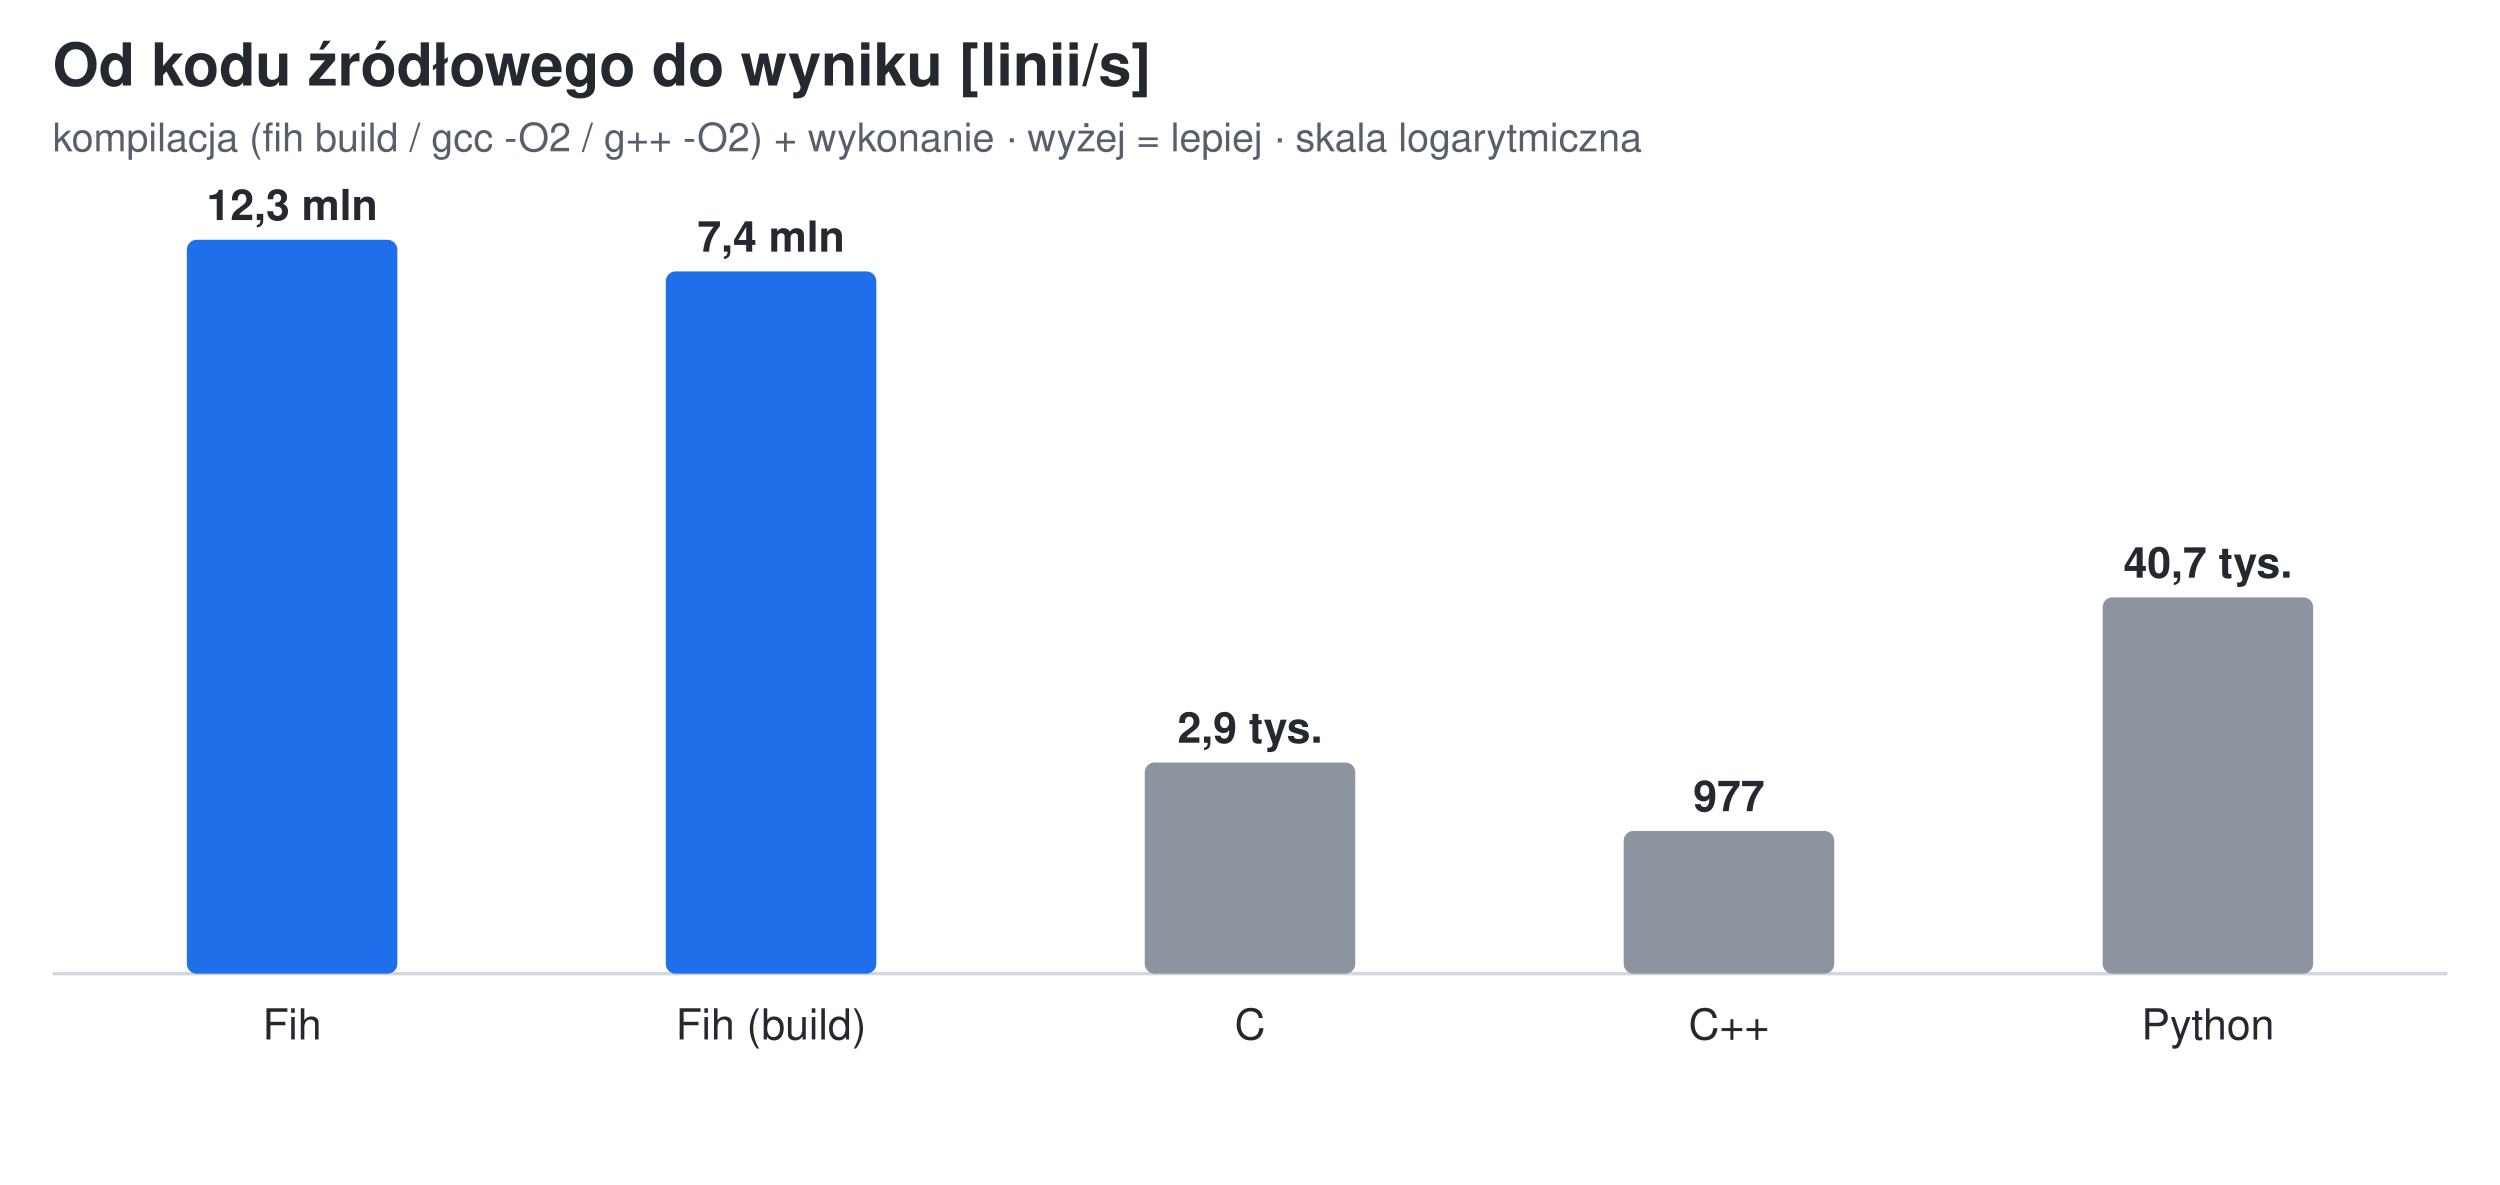
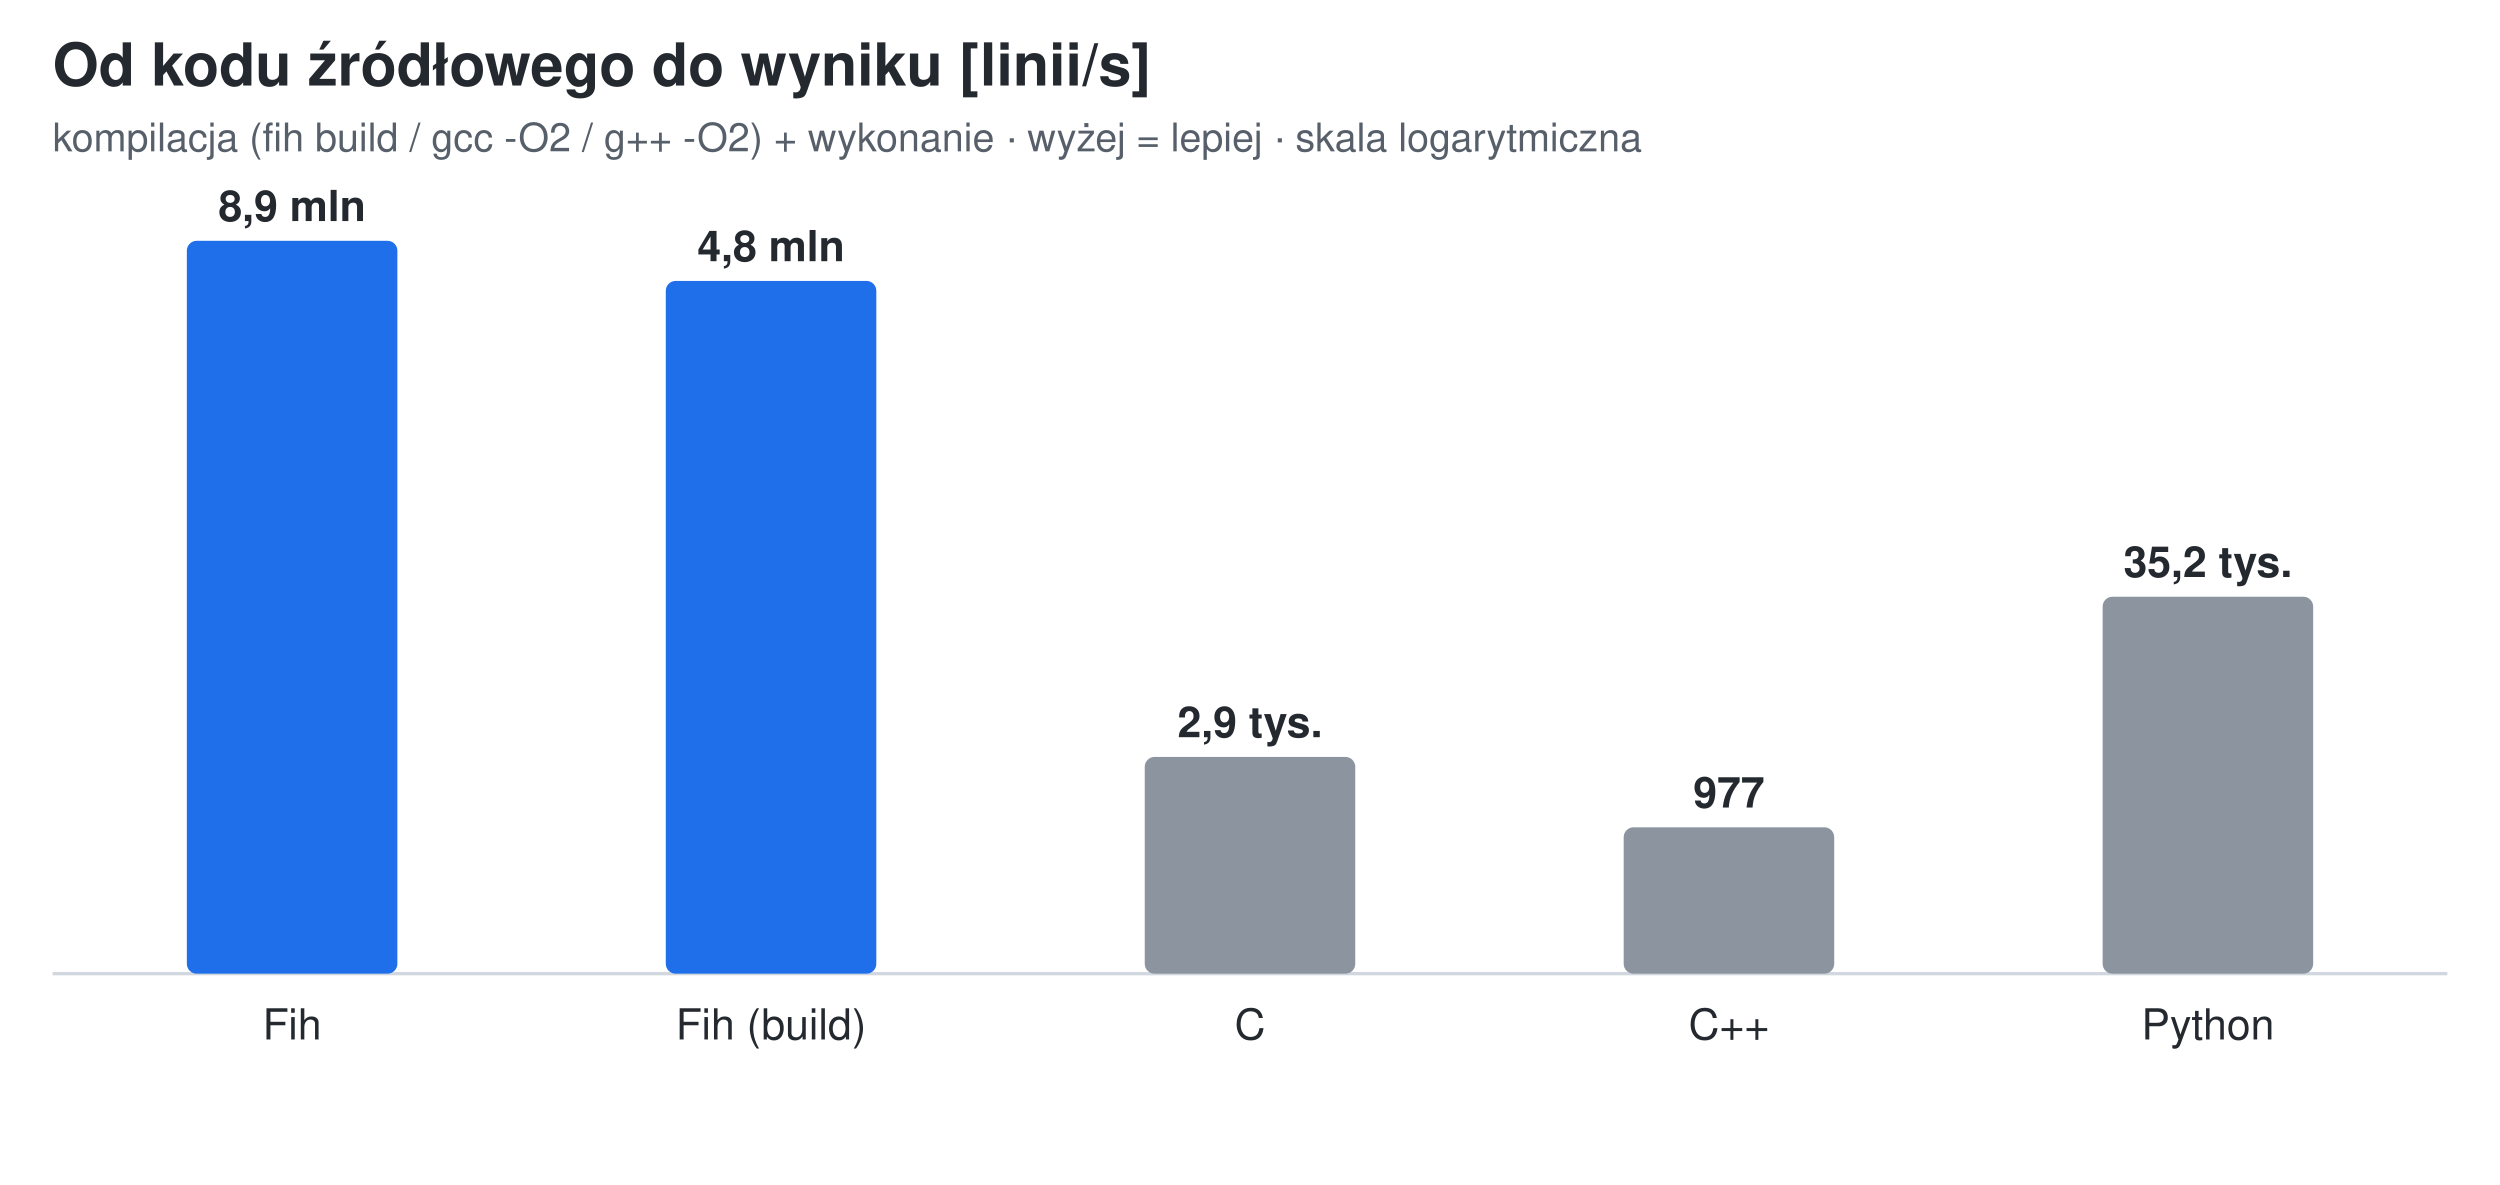
<svg xmlns="http://www.w3.org/2000/svg" width="760" height="360" viewBox="0 0 760 360">
  <style>
text{font-family:-apple-system,'Segoe UI',Helvetica,Arial,sans-serif;fill:#24292f}
.t{font-size:18px;font-weight:600}.s{font-size:12px;fill:#57606a}.v{font-size:13px;font-weight:600}
.l{font-size:13px}.g{stroke:#d0d7de}.b{fill:#8c959f}.f{fill:#1f6feb}
@media (prefers-color-scheme:dark){text{fill:#e6edf3}.s{fill:#8b949e}.g{stroke:#30363d}.b{fill:#6e7681}.f{fill:#4493f8}}
</style>
  <text class="t" x="16" y="26">Od kodu źródłowego do wyniku [linii/s]</text>
  <text class="s" x="16" y="46">kompilacja (fih build / gcc -O2 / g++ -O2) + wykonanie · wyżej = lepiej · skala logarytmiczna</text>
  <line class="g" x1="16" x2="744" y1="296" y2="296" />
-   <rect class="f" x="56.8" y="72.9" width="64.0" height="223.1" rx="3" />
-   <text class="v" x="88.8" y="66.9" text-anchor="middle">12,3 mln</text>
+   <rect class="f" x="56.8" y="73.2" width="64.0" height="222.8" rx="3" />
+   <text class="v" x="88.8" y="67.2" text-anchor="middle">8,9 mln</text>
  <text class="l" x="88.8" y="316" text-anchor="middle">Fih</text>
-   <rect class="f" x="202.4" y="82.5" width="64.0" height="213.5" rx="3" />
-   <text class="v" x="234.4" y="76.5" text-anchor="middle">7,4 mln</text>
+   <rect class="f" x="202.4" y="85.4" width="64.0" height="210.6" rx="3" />
+   <text class="v" x="234.4" y="79.4" text-anchor="middle">4,8 mln</text>
  <text class="l" x="234.4" y="316" text-anchor="middle">Fih (build)</text>
-   <rect class="b" x="348.0" y="231.8" width="64.0" height="64.2" rx="3" />
-   <text class="v" x="380.0" y="225.8" text-anchor="middle">2,9 tys.</text>
+   <rect class="b" x="348.0" y="230.1" width="64.0" height="65.9" rx="3" />
+   <text class="v" x="380.0" y="224.1" text-anchor="middle">2,9 tys.</text>
  <text class="l" x="380.0" y="316" text-anchor="middle">C</text>
-   <rect class="b" x="493.6" y="252.6" width="64.0" height="43.4" rx="3" />
-   <text class="v" x="525.6" y="246.6" text-anchor="middle">977</text>
+   <rect class="b" x="493.6" y="251.5" width="64.0" height="44.5" rx="3" />
+   <text class="v" x="525.6" y="245.5" text-anchor="middle">977</text>
  <text class="l" x="525.6" y="316" text-anchor="middle">C++</text>
-   <rect class="b" x="639.2" y="181.6" width="64.0" height="114.4" rx="3" />
-   <text class="v" x="671.2" y="175.6" text-anchor="middle">40,7 tys.</text>
+   <rect class="b" x="639.2" y="181.4" width="64.0" height="114.6" rx="3" />
+   <text class="v" x="671.2" y="175.4" text-anchor="middle">35,2 tys.</text>
  <text class="l" x="671.2" y="316" text-anchor="middle">Python</text>
</svg>
